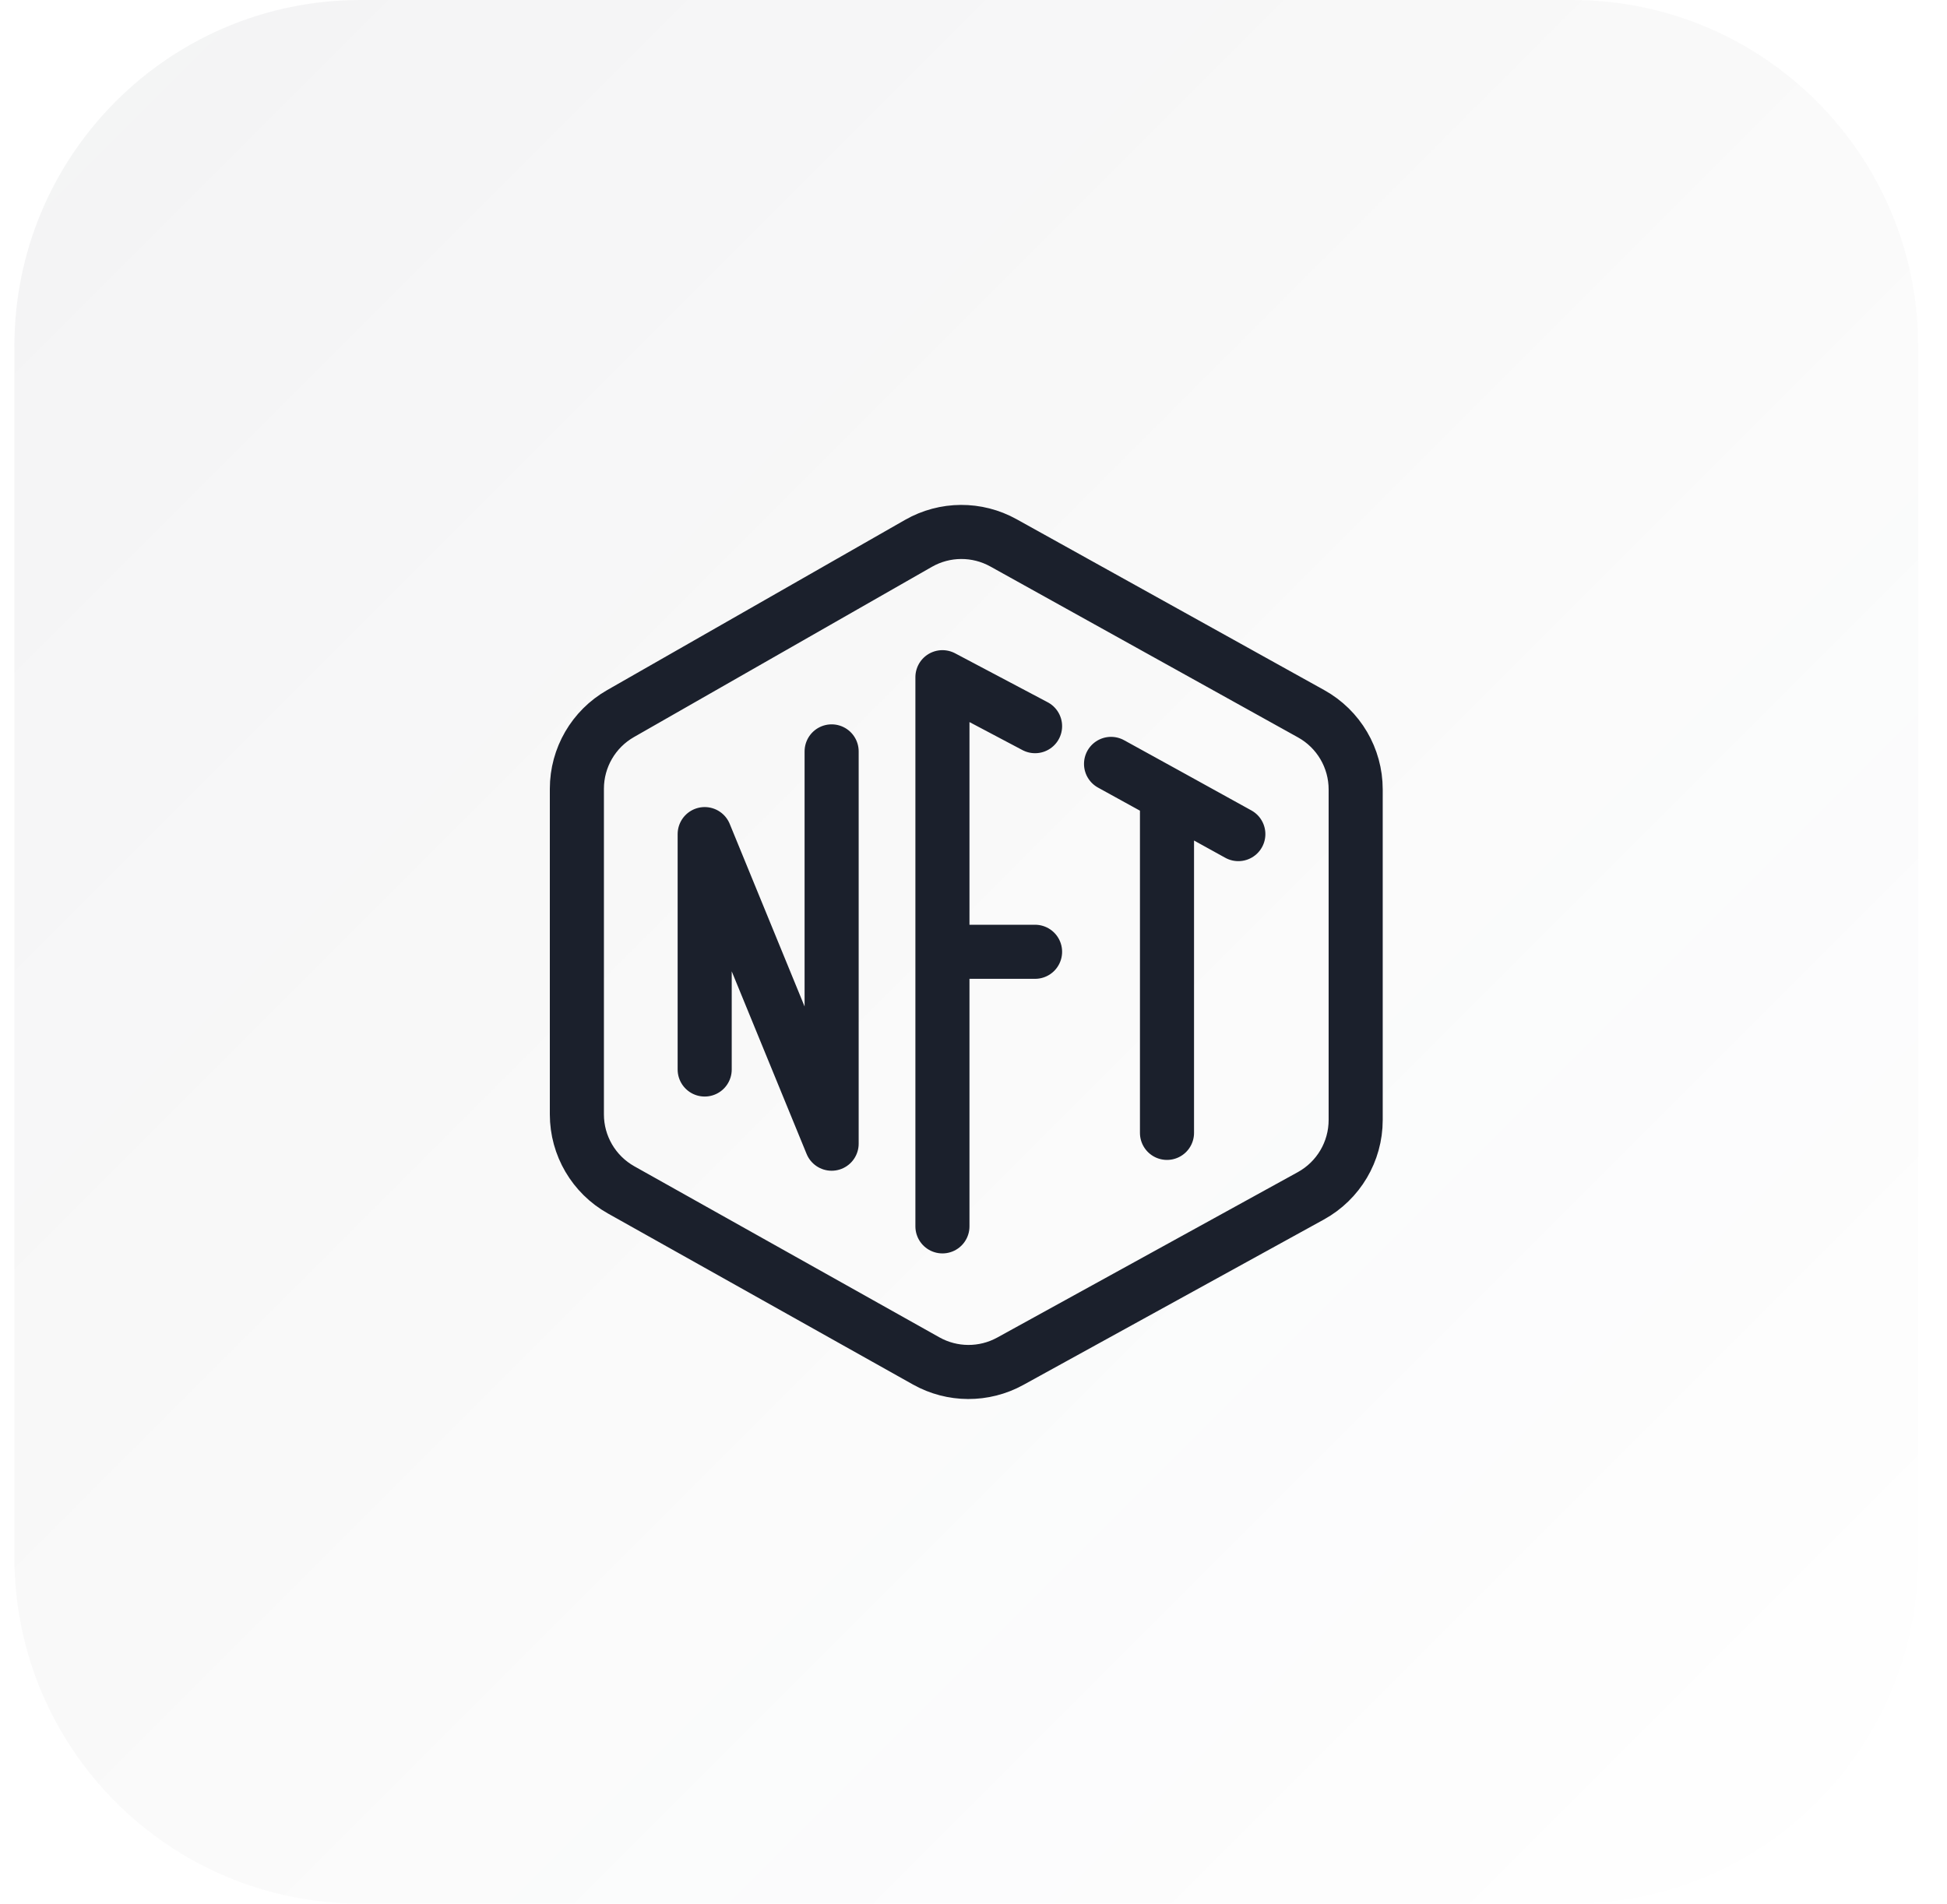
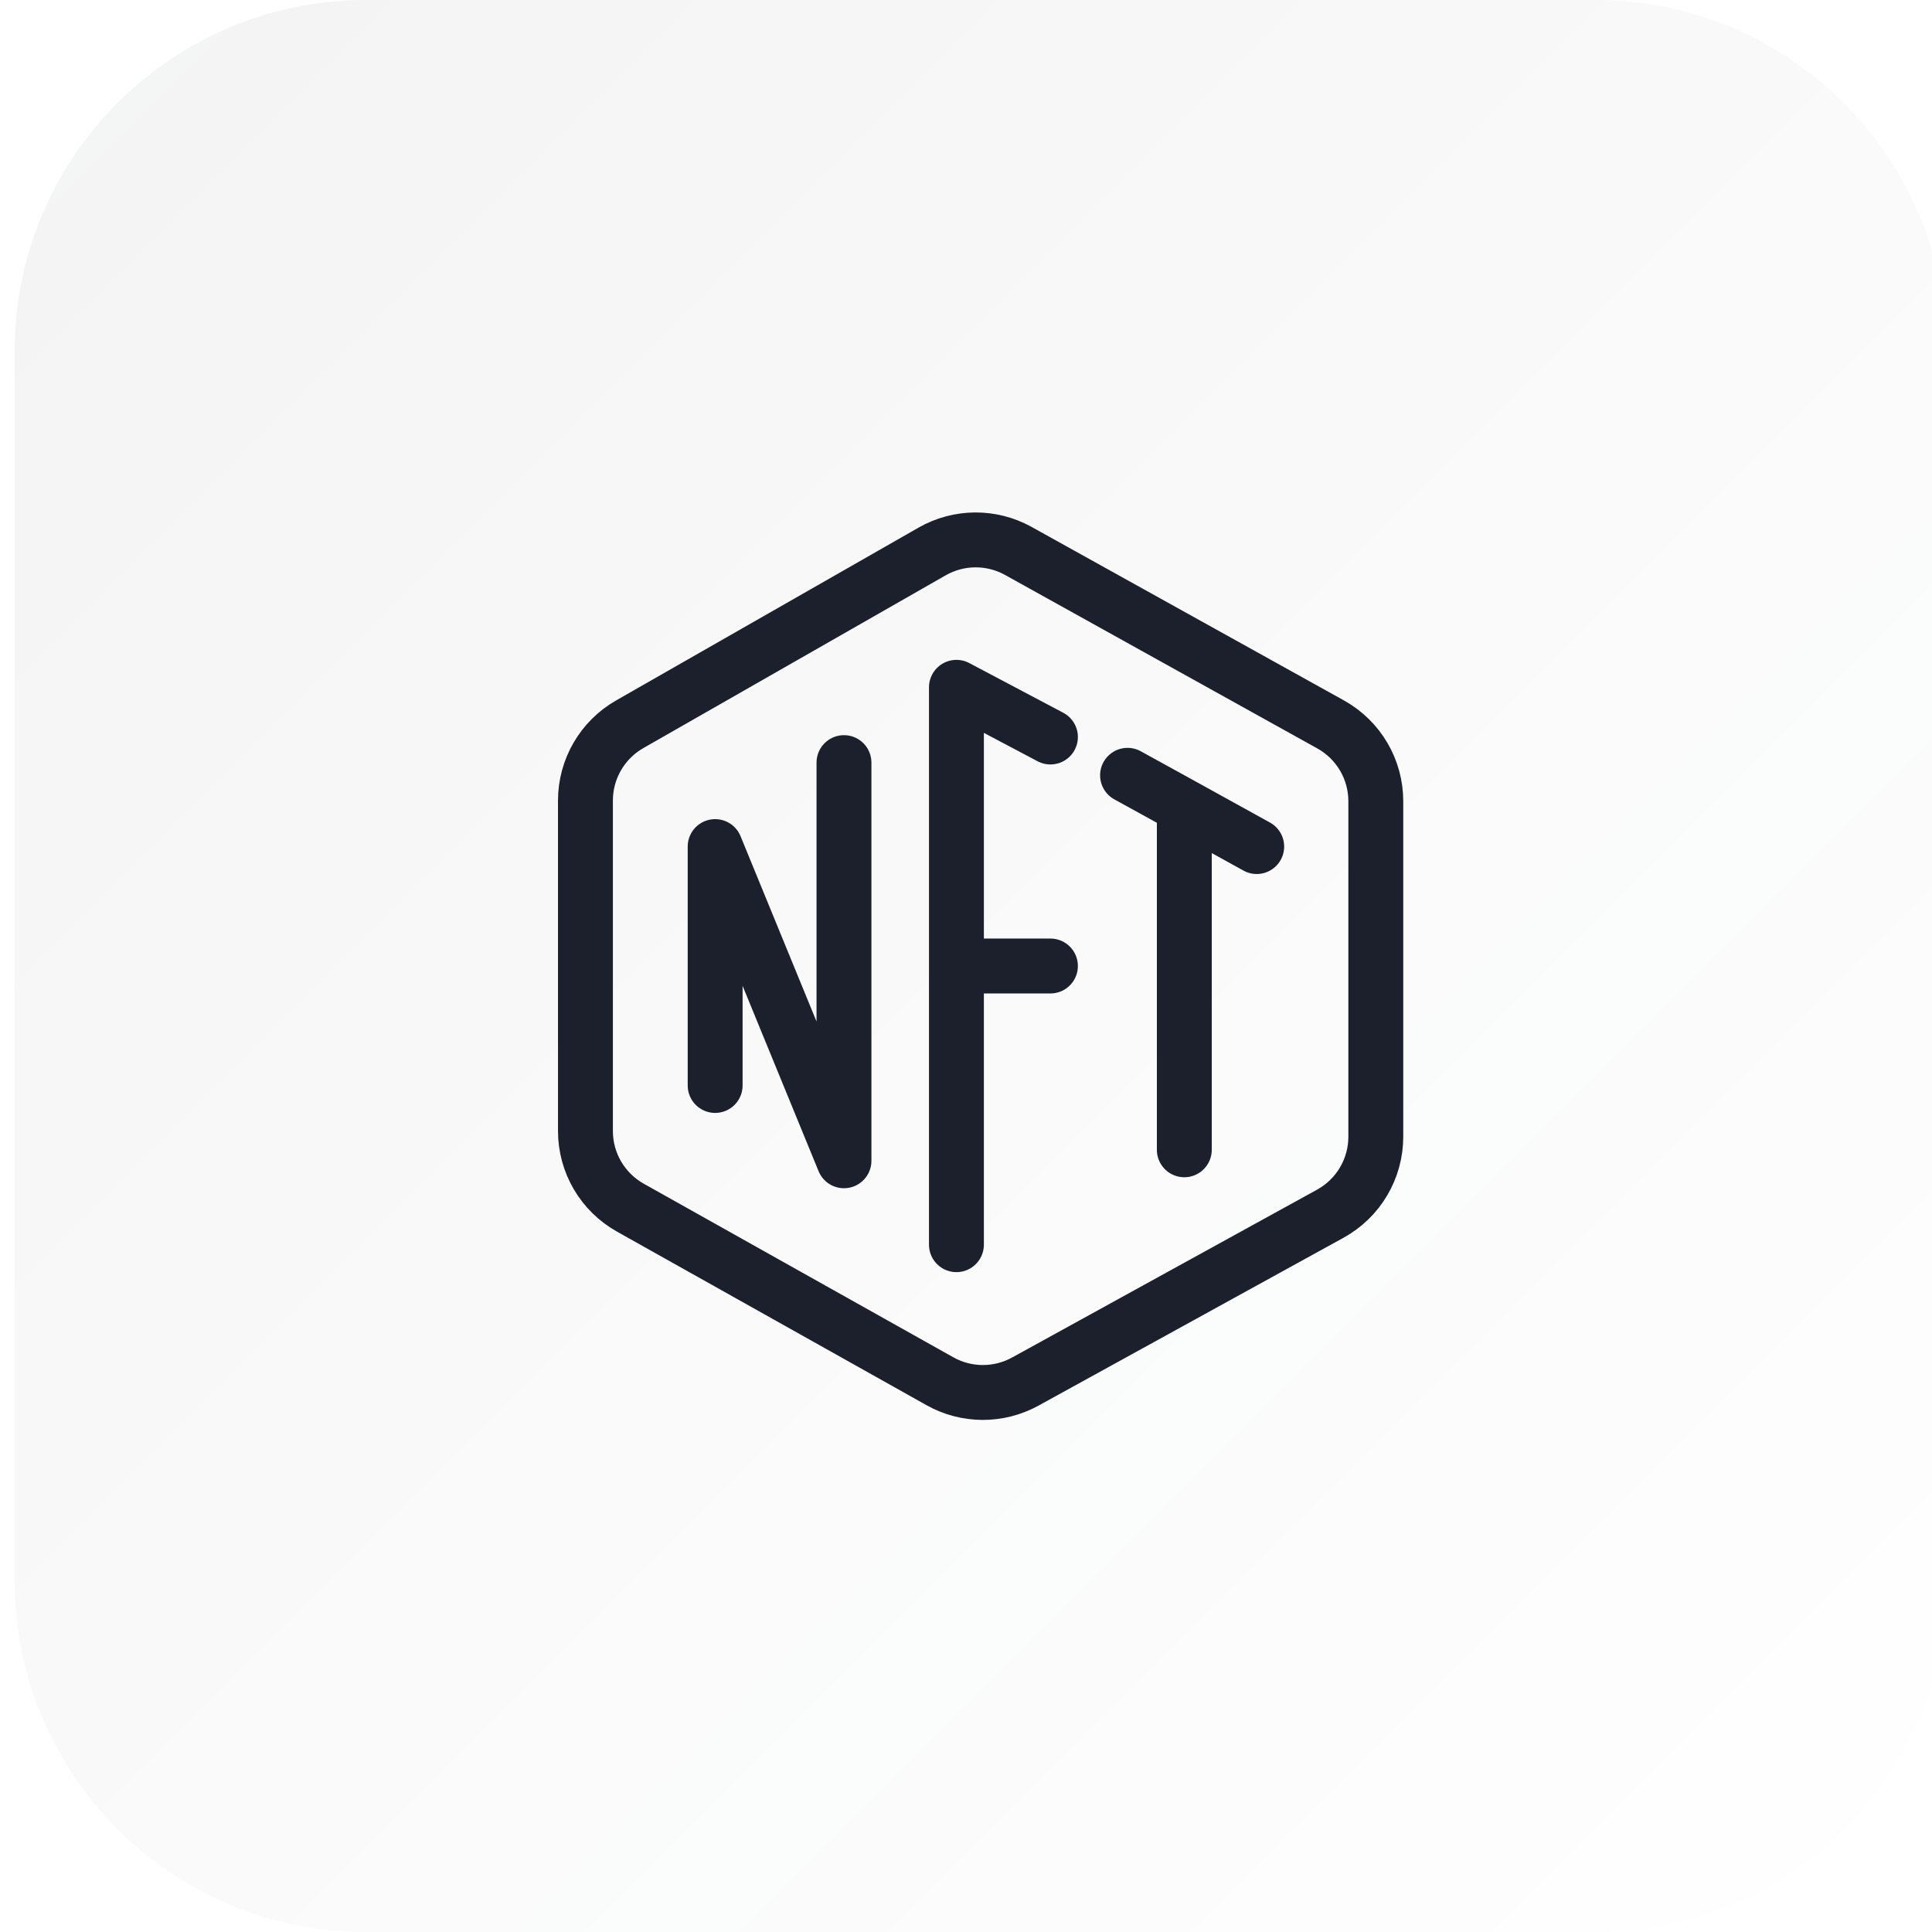
- <svg xmlns="http://www.w3.org/2000/svg" width="45" height="44" viewBox="0 0 45 44" fill="none">
+ <svg xmlns="http://www.w3.org/2000/svg" width="44" height="44" viewBox="0 0 44 44" fill="none">
  <rect x="0.333" width="44" height="44" rx="8" fill="url(#paint0_linear_5145_24902)" />
  <path d="M16.287 24.721V19.28L19.221 26.436V17.368M23.923 16.785L21.782 15.653V22M21.782 28.347V22M21.782 22H23.923M25.679 17.657L26.972 18.369M26.972 18.369L28.621 19.28M26.972 18.369V26.186M21.229 12.559L14.341 16.495C13.718 16.851 13.333 17.514 13.333 18.231V25.759C13.333 26.482 13.724 27.149 14.355 27.503L21.406 31.457C22.009 31.795 22.743 31.798 23.349 31.465L30.297 27.641C30.936 27.289 31.333 26.618 31.333 25.888V18.247C31.333 17.521 30.94 16.852 30.305 16.499L23.193 12.548C22.581 12.208 21.837 12.212 21.229 12.559Z" stroke="#1B202C" stroke-width="1.25" stroke-linecap="round" stroke-linejoin="round" />
  <defs>
    <linearGradient id="paint0_linear_5145_24902" x1="0.333" y1="0" x2="44.333" y2="44" gradientUnits="userSpaceOnUse">
      <stop stop-color="#1B202C" stop-opacity="0.05" />
      <stop offset="1" stop-color="#1B202C" stop-opacity="0" />
    </linearGradient>
  </defs>
</svg>
